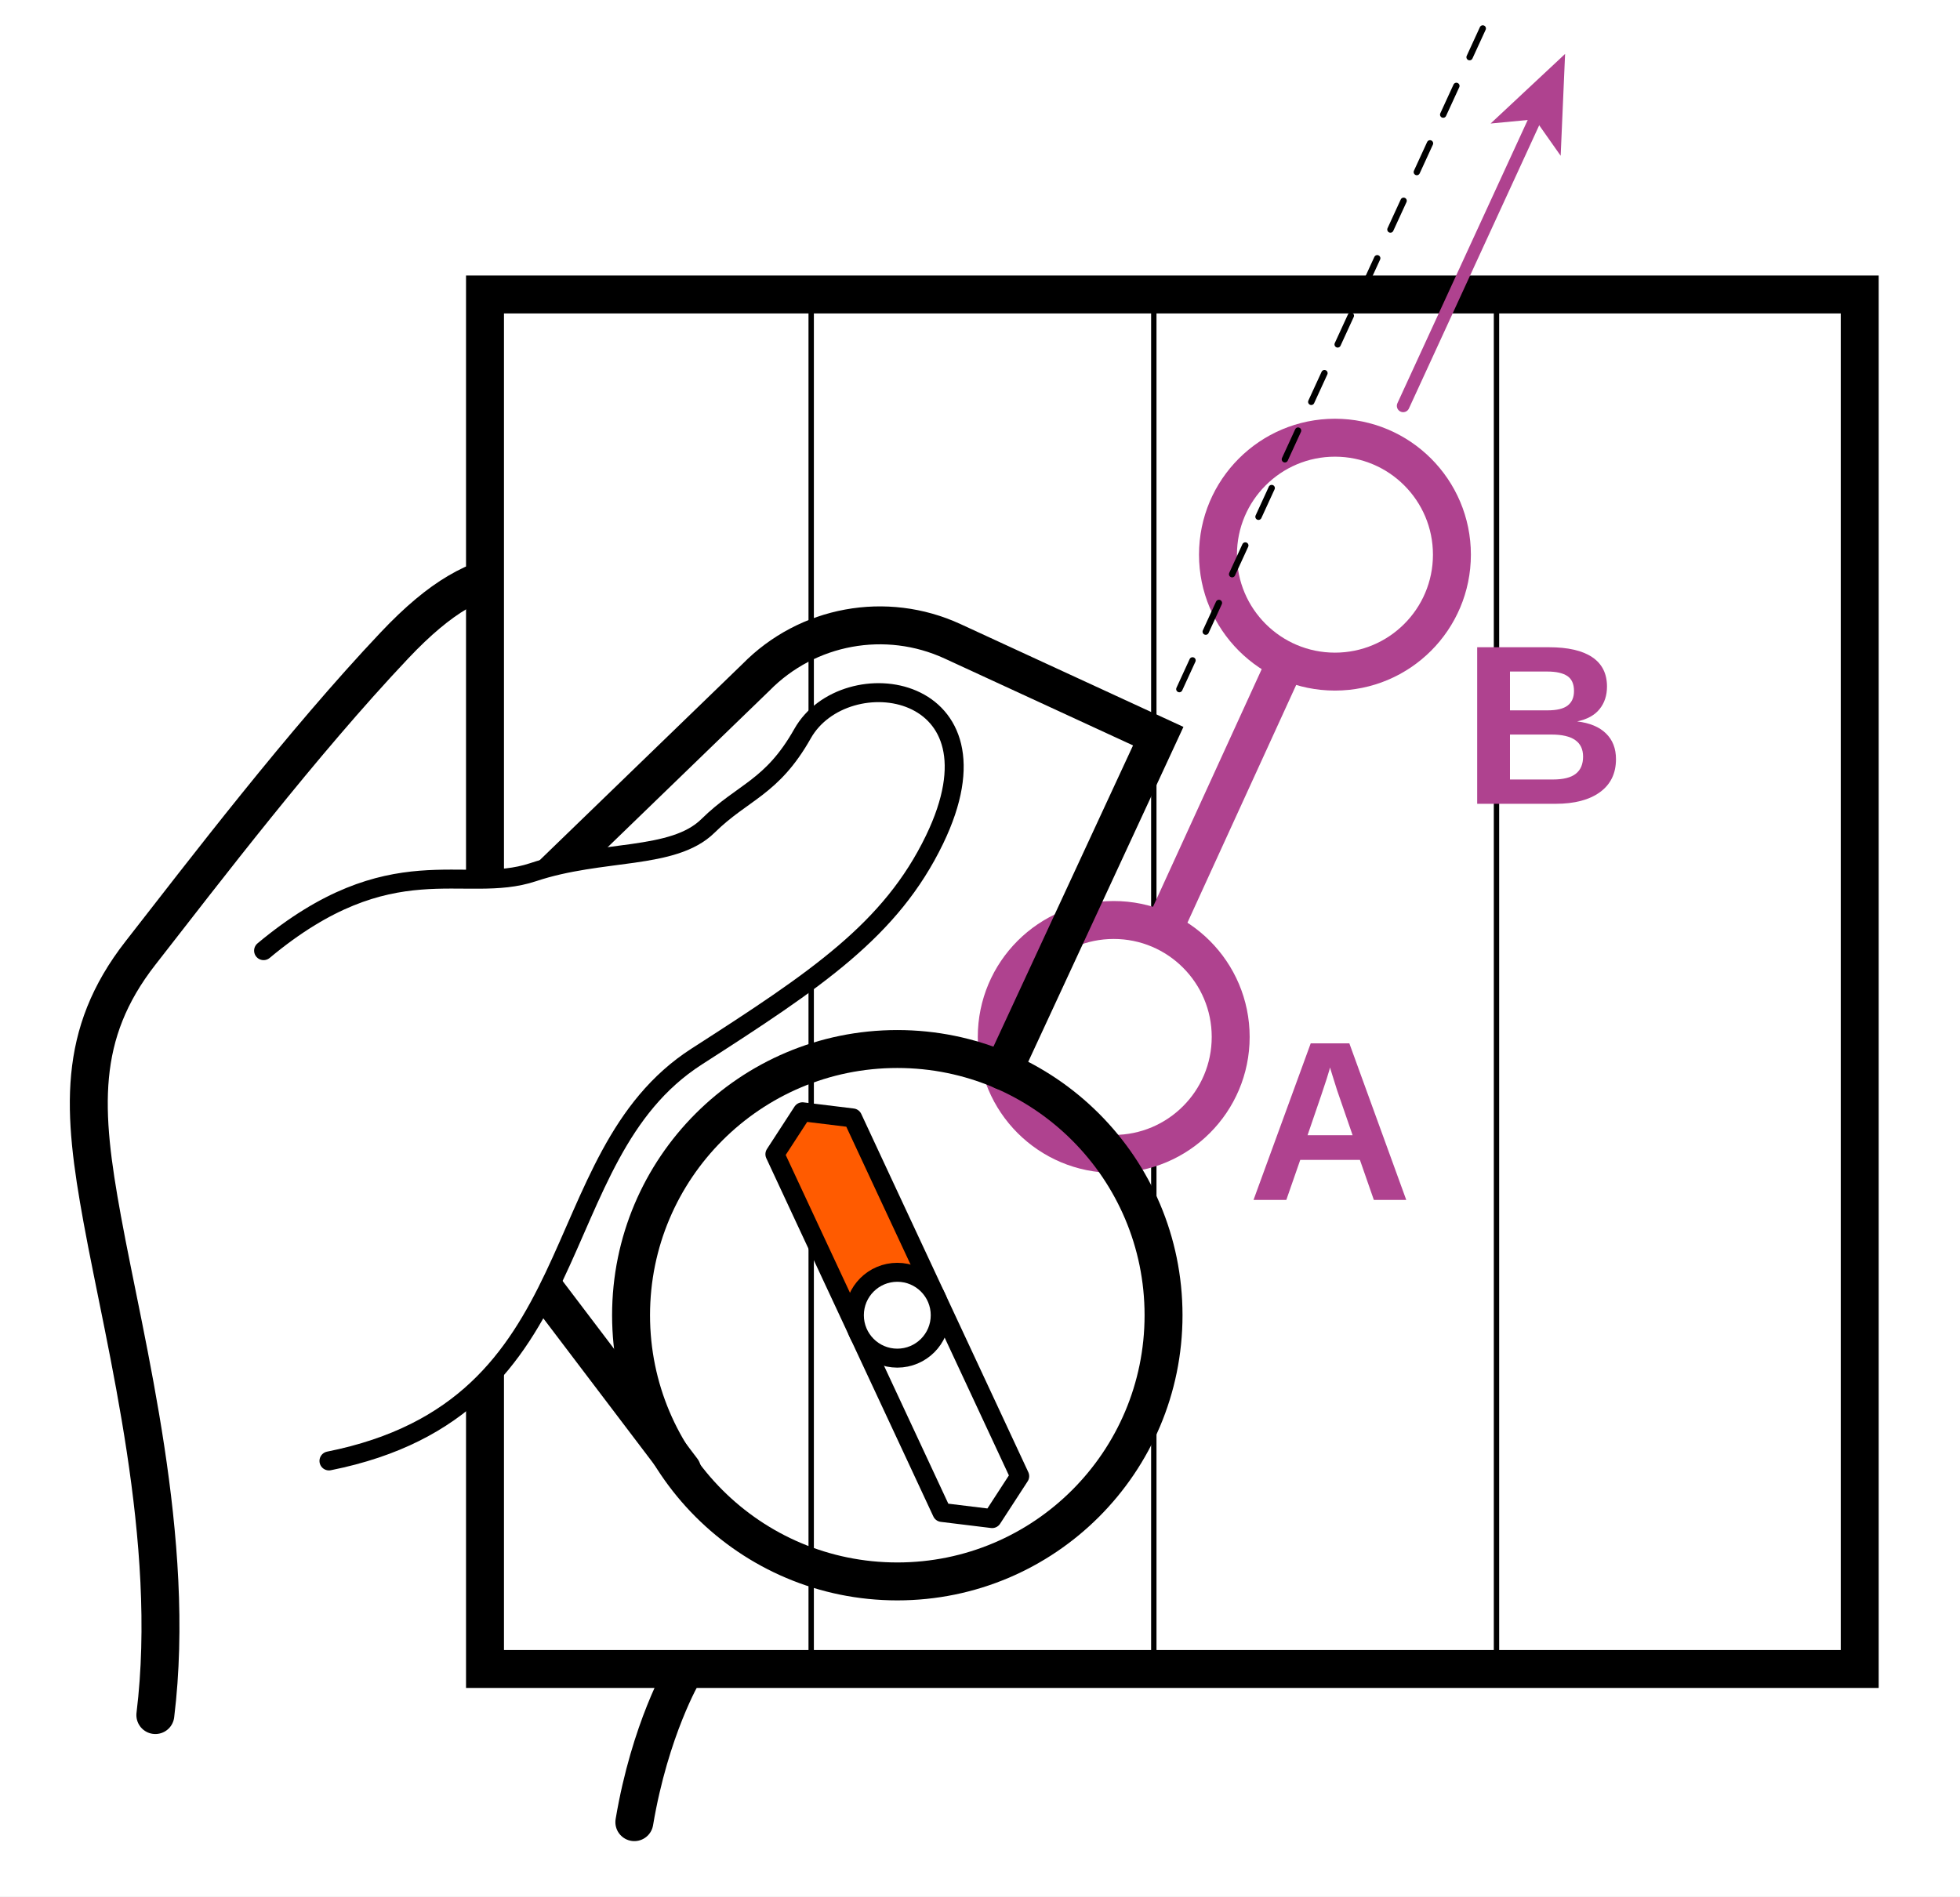
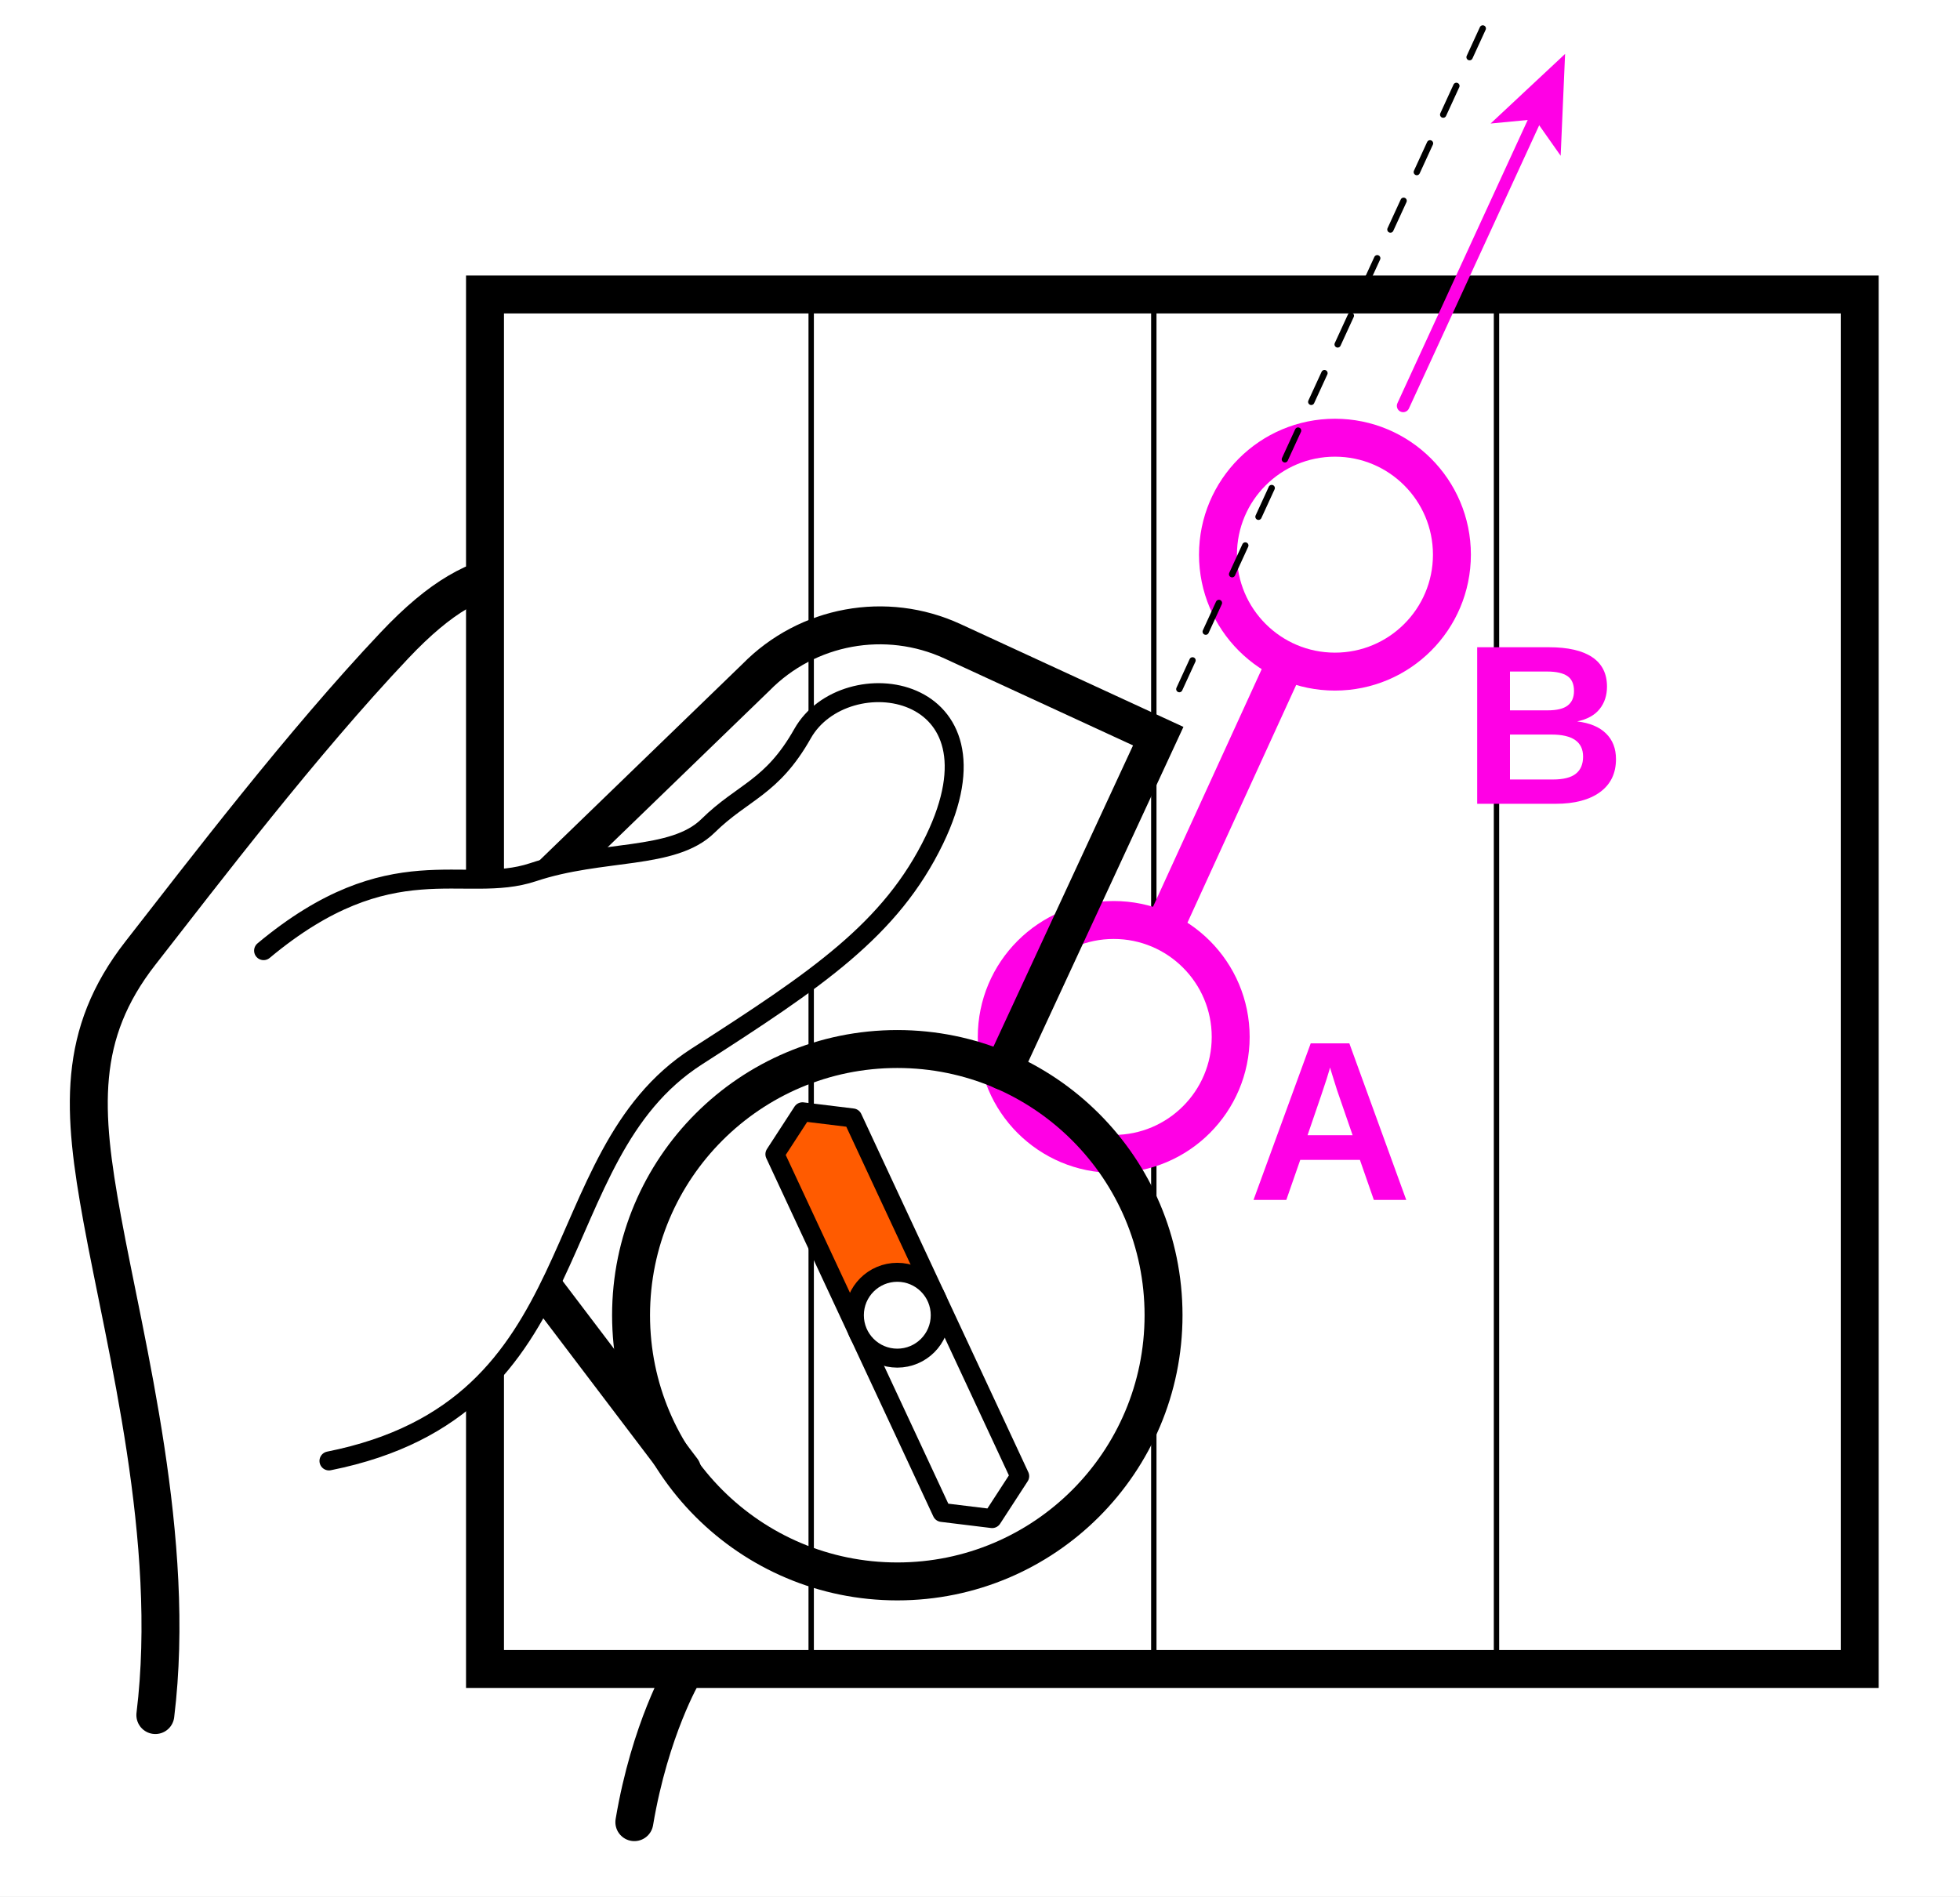
- <svg xmlns="http://www.w3.org/2000/svg" id="Layer_1" data-name="Layer 1" viewBox="0 0 310 300">
+ <svg xmlns="http://www.w3.org/2000/svg" id="Layer_1" version="1.1" viewBox="0 0 310 300">
  <defs>
    <style>
-       .cls-1 {
+       .st0, .st1, .st2, .st3, .st4, .st5, .st6, .st7, .st8 {
+         stroke-miterlimit: 10;
+       }
+ 
+       .st0, .st1, .st2, .st4, .st7 {
+         stroke-width: 6px;
+       }
+ 
+       .st0, .st1, .st3, .st9, .st5, .st6 {
+         fill: none;
+       }
+ 
+       .st0, .st2, .st5 {
+         stroke: #ff00e5;
+       }
+ 
+       .st1, .st3, .st4, .st9, .st5, .st8 {
+         stroke-linecap: round;
+       }
+ 
+       .st1, .st3, .st4, .st9, .st6, .st7, .st8 {
+         stroke: #000;
+       }
+ 
+       .st2, .st10, .st4, .st7, .st8 {
+         fill: #fff;
+       }
+ 
+       .st3 {
+         stroke-dasharray: 5 5;
+       }
+ 
+       .st11, .st12, .st13 {
+         isolation: isolate;
+       }
+ 
+       .st9 {
+         stroke-linejoin: round;
+       }
+ 
+       .st9, .st8 {
+         stroke-width: 3px;
+       }
+ 
+       .st5 {
        stroke-width: 2px;
      }

-       .cls-1, .cls-2, .cls-3, .cls-4, .cls-5, .cls-6, .cls-7, .cls-8, .cls-9 {
-         stroke-miterlimit: 10;
+       .st14 {
+         fill: #ff5b00;
      }

-       .cls-1, .cls-2, .cls-3, .cls-5, .cls-6, .cls-10 {
-         fill: none;
+       .st6 {
+         stroke-width: .85px;
      }

-       .cls-1, .cls-3, .cls-5, .cls-7, .cls-10, .cls-9 {
-         stroke-linecap: round;
-       }
- 
-       .cls-1, .cls-4, .cls-6 {
-         stroke: #af428f;
-       }
- 
-       .cls-11 {
-         letter-spacing: -.04em;
-       }
- 
-       .cls-11, .cls-12 {
+       .st12, .st13 {
        font-family: Arial-BoldMT, Arial;
        font-size: 36px;
        font-weight: 700;
      }

-       .cls-11, .cls-12, .cls-13 {
-         fill: #af428f;
+       .st12, .st13, .st15 {
+         fill: #ff00e5;
      }

-       .cls-2 {
-         stroke-width: .85px;
-       }
- 
-       .cls-2, .cls-3, .cls-5, .cls-7, .cls-10, .cls-8, .cls-9 {
-         stroke: #000;
-       }
- 
-       .cls-3, .cls-4, .cls-6, .cls-7, .cls-8 {
-         stroke-width: 6px;
-       }
- 
-       .cls-14, .cls-4, .cls-7, .cls-8, .cls-9 {
-         fill: #fff;
-       }
- 
-       .cls-5 {
-         stroke-dasharray: 5 5;
-       }
- 
-       .cls-10 {
-         stroke-linejoin: round;
-       }
- 
-       .cls-10, .cls-9 {
-         stroke-width: 3px;
-       }
- 
-       .cls-15 {
-         fill: #ff5b00;
+       .st13 {
+         letter-spacing: -.04em;
      }
    </style>
  </defs>
-   <rect class="cls-14" width="310" height="300" />
-   <path class="cls-7" d="M105.76,90.55c-21.13-.3-28.65-4.03-43.35,11.52-14.7,15.55-30.11,35.77-40.19,48.68-10.08,12.91-9.18,24.99-6.05,42.11,3.66,20.08,11.8,50.71,8.4,78.44" />
-   <rect class="cls-14" x="76.73" y="46.58" width="217.43" height="217.43" />
-   <rect class="cls-8" x="76.71" y="46.58" width="217.43" height="217.43" />
-   <line class="cls-2" x1="182.49" y1="47.13" x2="182.49" y2="264.01" />
-   <line class="cls-2" x1="236.69" y1="46.58" x2="236.69" y2="263.93" />
-   <line class="cls-2" x1="128.3" y1="46.58" x2="128.3" y2="263.93" />
-   <circle class="cls-4" cx="176.15" cy="164.03" r="18.5" />
-   <text class="cls-11" transform="translate(197.37 189.81)">
-     <tspan x="0" y="0">A</tspan>
-   </text>
-   <line class="cls-6" x1="183.92" y1="147.25" x2="203.44" y2="104.57" />
-   <circle class="cls-4" cx="211.14" cy="87.74" r="18.5" />
-   <path class="cls-7" d="M108.07,264.61s-5.26,8.89-7.74,23.63" />
+   <rect class="st10" y="0" width="310" height="300" />
+   <path class="st4" d="M105.76,90.55c-21.13-.3-28.65-4.03-43.35,11.52-14.7,15.55-30.11,35.77-40.19,48.68-10.08,12.91-9.18,24.99-6.05,42.11,3.66,20.08,11.8,50.71,8.4,78.44" />
+   <rect class="st10" x="76.73" y="46.58" width="217.43" height="217.43" />
+   <rect class="st7" x="76.71" y="46.58" width="217.43" height="217.43" />
+   <line class="st6" x1="182.49" y1="47.13" x2="182.49" y2="264.01" />
+   <line class="st6" x1="236.69" y1="46.58" x2="236.69" y2="263.93" />
+   <line class="st6" x1="128.3" y1="46.58" x2="128.3" y2="263.93" />
+   <circle class="st2" cx="176.15" cy="164.03" r="18.5" />
+   <g class="st11">
+     <text class="st13" transform="translate(197.37 189.81)">
+       <tspan x="0" y="0">A</tspan>
+     </text>
+   </g>
+   <line class="st0" x1="183.92" y1="147.25" x2="203.44" y2="104.57" />
+   <circle class="st2" cx="211.14" cy="87.74" r="18.5" />
+   <path class="st4" d="M108.07,264.61s-5.26,8.89-7.74,23.63" />
  <g>
-     <line class="cls-1" x1="243.11" y1="18.15" x2="221.93" y2="64.2" />
-     <polygon class="cls-13" points="247.54 8.53 235.76 19.54 242.78 18.87 246.84 24.64 247.54 8.53" />
+     <line class="st5" x1="243.11" y1="18.15" x2="221.93" y2="64.2" />
+     <polygon class="st15" points="247.54 8.53 235.76 19.54 242.78 18.87 246.84 24.64 247.54 8.53" />
  </g>
-   <line class="cls-5" x1="234.52" y1="4.5" x2="186.37" y2="109.35" />
-   <text class="cls-12" transform="translate(231.23 127.15)">
-     <tspan x="0" y="0">B</tspan>
-   </text>
+   <line class="st3" x1="234.52" y1="4.5" x2="186.37" y2="109.35" />
+   <g class="st11">
+     <text class="st12" transform="translate(231.23 127.15)">
+       <tspan x="0" y="0">B</tspan>
+     </text>
+   </g>
  <g>
-     <path class="cls-3" d="M158.65,169.41l24.54-52.96-32.52-15c-10.54-4.86-22.99-2.58-31.12,5.71l-61.56,59.57,49.9,65.8" />
-     <circle class="cls-3" cx="141.92" cy="208.05" r="42.11" />
-     <path class="cls-9" d="M41.69,150.38c20.17-16.82,31.72-8.77,42.62-12.41,10.9-3.64,22.13-1.88,27.67-7.33,5.54-5.45,10.09-5.97,14.95-14.58,6.71-11.88,32.89-8.11,20.88,16.76-6.89,14.26-18.62,22.1-37.62,34.31-24.83,15.95-15.88,55.52-58.16,63.97" />
+     <path class="st1" d="M158.65,169.41l24.54-52.96-32.52-15c-10.54-4.86-22.99-2.58-31.12,5.71l-61.56,59.57,49.9,65.8" />
+     <circle class="st1" cx="141.92" cy="208.05" r="42.11" />
+     <path class="st8" d="M41.69,150.38c20.17-16.82,31.72-8.77,42.62-12.41s22.13-1.88,27.67-7.33,10.09-5.97,14.95-14.58c6.71-11.88,32.89-8.11,20.88,16.76-6.89,14.26-18.62,22.1-37.62,34.31-24.83,15.95-15.88,55.52-58.16,63.97" />
    <g>
-       <polygon class="cls-14" points="135.77 210.91 144.08 228.73 148.98 239.25 156.92 240.22 161.28 233.51 156.38 222.99 148.07 205.18 135.77 210.91" />
-       <polygon class="cls-15" points="148.07 205.18 139.76 187.36 134.86 176.84 126.92 175.87 122.56 182.58 127.46 193.1 135.77 210.91 148.07 205.18" />
-       <polygon class="cls-10" points="126.92 175.87 122.56 182.58 127.46 193.1 144.08 228.73 148.98 239.25 156.92 240.22 161.28 233.51 156.38 222.99 139.76 187.36 134.86 176.84 126.92 175.87" />
-       <circle class="cls-9" cx="141.92" cy="208.05" r="6.79" />
+       <polygon class="st10" points="135.77 210.91 144.08 228.73 148.98 239.25 156.92 240.22 161.28 233.51 156.38 222.99 148.07 205.18 135.77 210.91" />
+       <polygon class="st14" points="148.07 205.18 139.76 187.36 134.86 176.84 126.92 175.87 122.56 182.58 127.46 193.1 135.77 210.91 148.07 205.18" />
+       <polygon class="st9" points="126.92 175.87 122.56 182.58 127.46 193.1 144.08 228.73 148.98 239.25 156.92 240.22 161.28 233.51 156.38 222.99 139.76 187.36 134.86 176.84 126.92 175.87" />
+       <circle class="st8" cx="141.92" cy="208.05" r="6.79" />
    </g>
  </g>
</svg>
